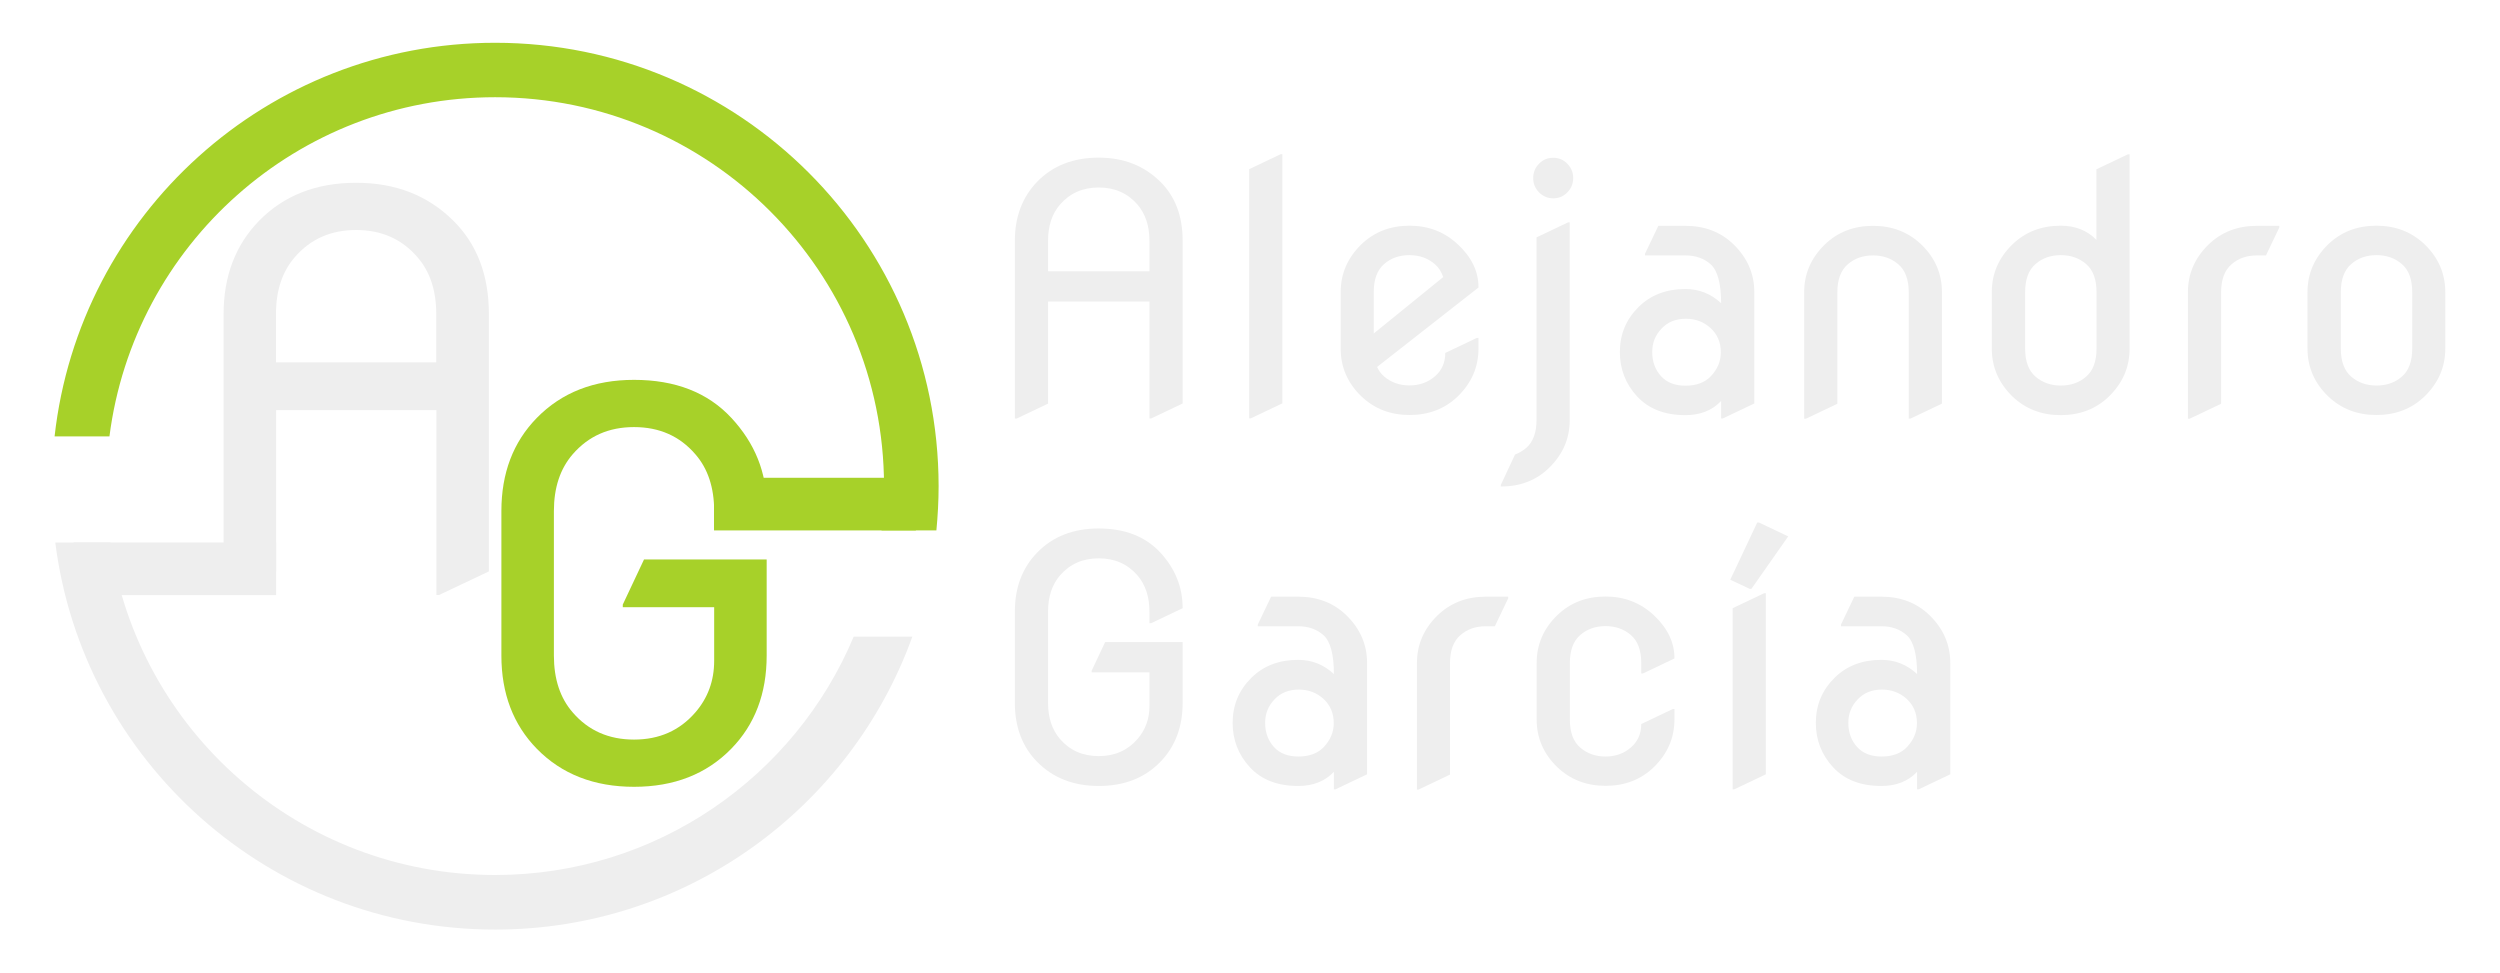
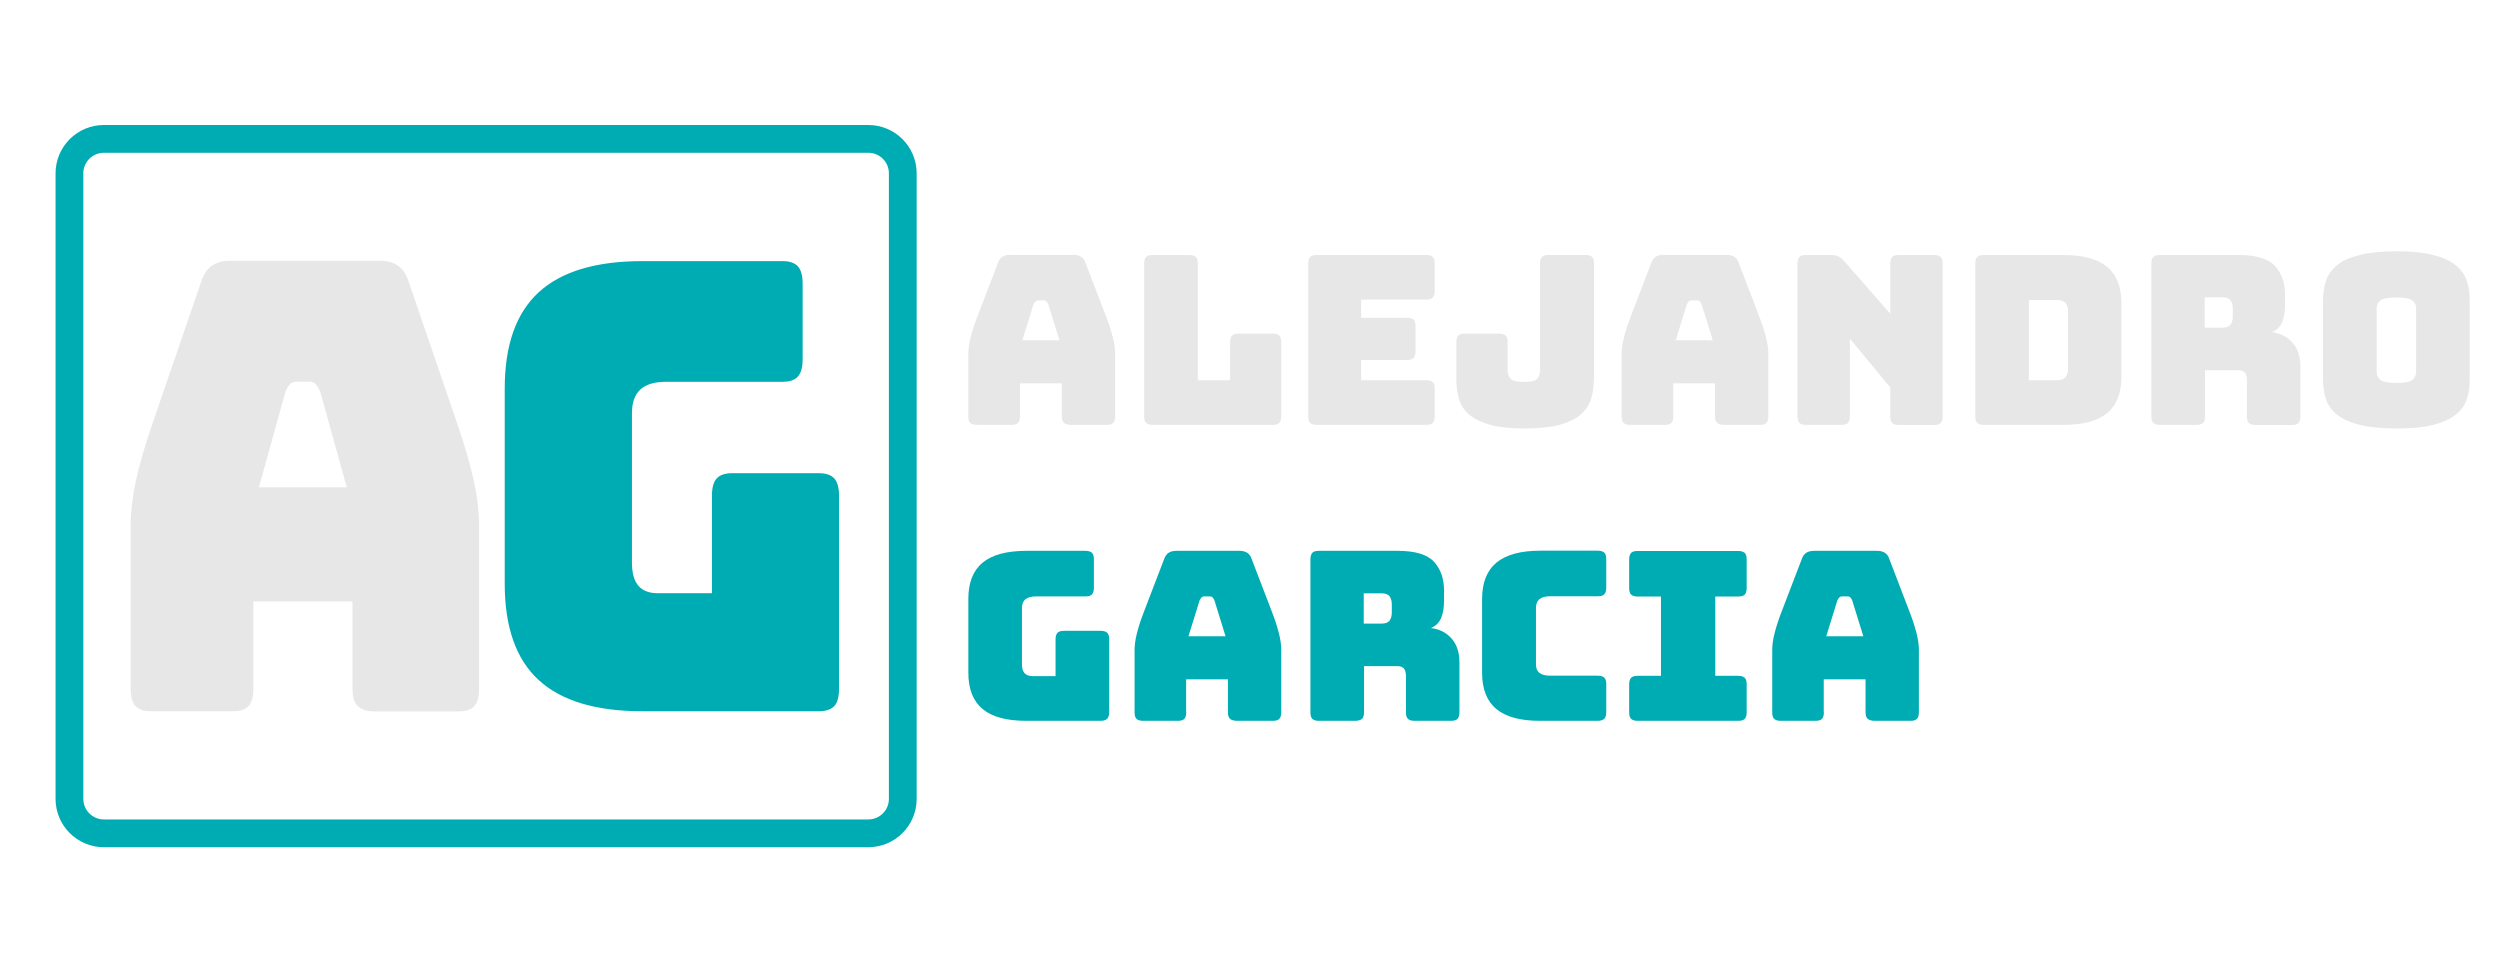
<svg xmlns="http://www.w3.org/2000/svg" version="1.1" id="Logo_One" x="0px" y="0px" viewBox="0 0 1800 700" style="enable-background:new 0 0 1800 700;" xml:space="preserve">
  <style type="text/css">
	.st0{display:none;}
	.st1{display:inline;}
	.st2{fill:none;stroke:#000000;stroke-miterlimit:10;}
	.st3{display:none;fill:#141414;}
	.st4{fill:#EAB815;}
	.st5{fill:#141414;}
- 	.st6{fill:#EEEEEE;}
- 	.st7{fill:#A7D129;}
- 	.st8{display:none;fill:none;stroke:#000000;stroke-width:38;stroke-miterlimit:10;}
+ 	.st6{display:inline;fill:#EEEEEE;}
+ 	.st7{display:inline;fill:#FFE600;}
+ 	.st8{display:none;fill:#0C0C0C;stroke:#000000;stroke-width:38;stroke-miterlimit:10;}
+ 	.st9{display:inline;fill:#00ACB4;}
+ 	.st10{display:none;fill:#EEEEEE;}
+ 	.st11{display:none;fill:#FFE600;}
+ 	.st12{fill:none;stroke:#00ACB4;stroke-width:20;stroke-miterlimit:10;}
+ 	.st13{fill:#E7E7E7;}
+ 	.st14{fill:#00ACB4;}
</style>
  <g id="Capa_1_2_" class="st0">
    <g id="Capa_1_1_" class="st1">
      <g>
        <circle class="st2" cx="1056.9" cy="209.4" r="150" />
        <circle class="st2" cx="1056.9" cy="209.4" r="110" />
      </g>
      <g>
        <circle class="st2" cx="1356.9" cy="209.4" r="150" />
        <circle class="st2" cx="1356.9" cy="209.4" r="110" />
      </g>
      <g>
        <circle class="st2" cx="1056.9" cy="509.4" r="150" />
        <circle class="st2" cx="1056.9" cy="509.4" r="110" />
      </g>
      <g>
        <circle class="st2" cx="1356.9" cy="509.4" r="150" />
        <circle class="st2" cx="1356.9" cy="509.4" r="110" />
      </g>
      <g>
        <circle class="st2" cx="1056.9" cy="359.4" r="150" />
        <circle class="st2" cx="1056.9" cy="359.4" r="110" />
      </g>
      <g>
        <circle class="st2" cx="1356.9" cy="359.4" r="150" />
        <circle class="st2" cx="1356.9" cy="359.4" r="110" />
      </g>
    </g>
    <g id="Capa_2_1_" class="st1">
      <path class="st3" d="M1233.6,100c-138.1,0-250,111.9-250,250s111.9,250,250,250s250-111.9,250-250S1371.7,100,1233.6,100z     M1233.6,525c-96.6,0-175-78.4-175-175s78.4-175,175-175c83.8,0,153.8,58.9,171,137.5h-171.5v75h171.5    C1387.4,466.1,1317.4,525,1233.6,525z" />
      <path class="st4" d="M1233.6-6.2c-138.1,0-250,111.9-250,250v450h75v-450c0-96.6,78.4-175,175-175s175,78.4,175,175v450h75v-450    C1483.6,105.7,1371.7-6.2,1233.6-6.2z" />
      <path class="st5" d="M1404.5,418.7C1404.6,418.7,1404.6,418.7,1404.5,418.7h-171.4v75h171.5c-17.2,78.6-87.2,137.5-171,137.5    c-96.6,0-175-78.4-175-175s78.4-175,175-175c37.8,0,72.8,12,101.4,32.4l53.6-53.6c-42.6-33.7-96.4-53.8-155-53.8    c-138.1,0-250,111.9-250,250s111.9,250,250,250s250-111.9,250-250c0-12.8-1-25.3-2.8-37.5H1404.5z" />
    </g>
  </g>
-   <g>
+   <g class="st0">
    <path class="st6" d="M161,428.4V226.1c0-27.2,8.5-49.6,25.5-67.1c17.9-18.3,41.2-27.4,70-27.4c28.2,0,51.6,9.1,70,27.4   c17,16.9,25.5,39.3,25.5,67.1v185.3l-35.9,17h-1.9V295.3H198.8v116.1l-35.9,17H161z M198.8,260.9h115.3v-34.8   c0-16.9-4.5-30.6-13.6-41c-11.2-13-25.9-19.5-44.1-19.5s-32.8,6.5-44.1,19.5c-9.1,10.5-13.6,24.1-13.6,41v34.8H198.8z" />
  </g>
-   <g>
+   <g class="st0">
    <path class="st7" d="M552,402.8V472c0,27.4-8.5,49.7-25.5,67.1c-17.9,18.3-41.2,27.4-70,27.4c-28.7,0-52.1-9.1-70-27.4   c-17-17.4-25.5-39.8-25.5-67.1V368c0-27.4,8.5-49.7,25.5-67.1c17.9-18.3,41.2-27.4,70-27.4c29.7,0,53.1,9.1,70.1,27.4   c17,18.3,25.4,39.4,25.4,63.3l-35.9,17h-1.9V368c0-16.9-4.5-30.6-13.6-41c-11.2-13-25.9-19.5-44.1-19.5s-32.8,6.5-44.1,19.5   c-9.1,10.5-13.6,24.1-13.6,41v104c0,16.9,4.5,30.6,13.6,41c11.2,13,25.9,19.5,44.1,19.5s32.8-6.5,44.1-19.5   c9.1-10.5,13.6-22.9,13.6-37.2v-38.6h-65.8v-1.9l15.3-32.5H552z" />
  </g>
-   <circle class="st8" cx="1233.6" cy="350" r="300" />
-   <rect x="53" y="390.6" class="st6" width="145.8" height="37.9" />
-   <path class="st6" d="M614.7,458.3C572.4,559.2,472.7,630,356.5,630C215.6,630,99.1,526,79.4,390.6H39.8  c19.9,157.2,154.1,278.7,316.7,278.7c138.3,0,256-87.9,300.4-210.9h-42.2V458.3z" />
-   <rect x="514.1" y="344" class="st7" width="145.3" height="37.9" />
-   <path class="st7" d="M356.5,30.8c-164.2,0-299.4,123.9-317.2,283.4h39.5C96.4,176.4,214,70,356.5,70c154.6,0,280,125.4,280,280  c0,10.8-0.6,21.4-1.8,31.9h39.5c1-10.5,1.6-21.1,1.6-31.9C675.7,173.7,532.8,30.8,356.5,30.8z" />
-   <g>
+   <circle class="st8" cx="361" cy="351" r="300" />
+   <g class="st0">
+     <path class="st6" d="M153,428.4V226.1c0-27.2,8.5-49.6,25.5-67.1c17.9-18.3,41.2-27.4,70-27.4c28.2,0,51.6,9.1,70,27.4   c17,16.9,25.5,39.3,25.5,67.1v185.3l-35.9,17h-1.9V295.3H190.8v116.1l-35.9,17H153z M190.8,260.9h115.3v-34.8   c0-16.9-4.5-30.6-13.6-41c-11.2-13-25.9-19.5-44.1-19.5s-32.8,6.5-44.1,19.5c-9.1,10.5-13.6,24.1-13.6,41v34.8H190.8z" />
+   </g>
+   <g class="st0">
+     <path class="st9" d="M560,402.8V472c0,27.4-8.5,49.7-25.5,67.1c-17.9,18.3-41.2,27.4-70,27.4c-28.7,0-52.1-9.1-70-27.4   c-17-17.4-25.5-39.8-25.5-67.1V368c0-27.4,8.5-49.7,25.5-67.1c17.9-18.3,41.2-27.4,70-27.4c29.7,0,53.1,9.1,70.1,27.4   s25.4,39.4,25.4,63.3l-35.9,17h-1.9V368c0-16.9-4.5-30.6-13.6-41c-11.2-13-25.9-19.5-44.1-19.5s-32.8,6.5-44.1,19.5   c-9.1,10.5-13.6,24.1-13.6,41v104c0,16.9,4.5,30.6,13.6,41c11.2,13,25.9,19.5,44.1,19.5s32.8-6.5,44.1-19.5   c9.1-10.5,13.6-22.9,13.6-37.2v-38.6h-65.8v-1.9l15.3-32.5H560z" />
+   </g>
+   <rect x="53" y="390.6" class="st10" width="145.8" height="37.9" />
+   <path class="st10" d="M614.7,458.3C572.4,559.2,472.7,630,356.5,630C215.6,630,99.1,526,79.4,390.6H39.8  c19.9,157.2,154.1,278.7,316.7,278.7c138.3,0,256-87.9,300.4-210.9h-42.2V458.3z" />
+   <rect x="514.1" y="344" class="st11" width="145.3" height="37.9" />
+   <path class="st11" d="M356.5,30.8c-164.2,0-299.4,123.9-317.2,283.4h39.5C96.4,176.4,214,70,356.5,70c154.6,0,280,125.4,280,280  c0,10.8-0.6,21.4-1.8,31.9h39.5c1-10.5,1.6-21.1,1.6-31.9C675.7,173.7,532.8,30.8,356.5,30.8z" />
+   <g class="st0">
    <path class="st6" d="M730.7,301.3v-128c0-17.2,5.4-31.4,16.1-42.5c11.3-11.6,26.1-17.3,44.3-17.3c17.9,0,32.6,5.8,44.3,17.3   c10.8,10.7,16.1,24.8,16.1,42.5v117.2l-22.7,10.8h-1.2v-84.2h-73v73.5l-22.7,10.8L730.7,301.3L730.7,301.3z M754.6,195.3h73v-22   c0-10.7-2.9-19.3-8.6-26c-7.1-8.2-16.4-12.3-27.9-12.3s-20.8,4.1-27.9,12.3c-5.7,6.6-8.6,15.3-8.6,26V195.3z" />
    <path class="st6" d="M899.4,301.3V121.8l22.7-10.8h1.2v179.4l-22.7,10.8h-1.2V301.3z" />
-     <path class="st6" d="M1064.5,243.5v7.5c0,13.2-4.9,24.6-14.8,34.3c-9.3,9-20.9,13.5-34.8,13.5c-13.8,0-25.4-4.5-34.8-13.5   c-9.9-9.6-14.8-21-14.8-34.3v-40.7c0-13.2,4.9-24.6,14.8-34.3c9.3-9,20.9-13.5,34.8-13.5c13.6,0,25.2,4.5,34.8,13.5   c9.9,9.2,14.8,19.5,14.8,30.8v0.2l-73,57.2c1.2,2.7,2.9,5,5,6.8c5,4.3,11.1,6.5,18.3,6.5s13.3-2.2,18.3-6.5s7.5-9.9,7.5-16.9   l22.7-10.8h1.2V243.5z M989.1,240.1l50-40.6c-1.3-3.9-3.3-7-6-9.3c-5-4.3-11.1-6.5-18.3-6.5s-13.3,2.1-18.2,6.4   c-5,4.3-7.5,11-7.5,20.2V240.1z" />
+     <path class="st6" d="M1064.5,243.5v7.5c0,13.2-4.9,24.6-14.8,34.3c-9.3,9-20.9,13.5-34.8,13.5c-13.8,0-25.4-4.5-34.8-13.5   c-9.9-9.6-14.8-21-14.8-34.3v-40.7c0-13.2,4.9-24.6,14.8-34.3c9.3-9,20.9-13.5,34.8-13.5c13.6,0,25.2,4.5,34.8,13.5   c9.9,9.2,14.8,19.5,14.8,30.8v0.2l-73,57.2c1.2,2.7,2.9,5,5,6.8c5,4.3,11.1,6.5,18.3,6.5s13.3-2.2,18.3-6.5s7.5-9.9,7.5-16.9   l22.7-10.8h1.2L1064.5,243.5L1064.5,243.5z M989.1,240.1l50-40.6c-1.3-3.9-3.3-7-6-9.3c-5-4.3-11.1-6.5-18.3-6.5   s-13.3,2.1-18.2,6.4c-5,4.3-7.5,11-7.5,20.2V240.1z" />
    <path class="st6" d="M1080.6,350.3v-1.2l10.2-21.8c3-1.2,5.7-2.8,8.1-4.8c4.9-4.3,7.4-11,7.4-20.1V170.9l22.7-10.8h1.2v142.4   c0,13.2-4.9,24.6-14.8,34.3C1106.2,345.8,1094.6,350.3,1080.6,350.3z M1108.1,138.5c-2.8-2.9-4.2-6.3-4.2-10.3s1.4-7.5,4.2-10.3   c2.8-2.9,6.2-4.3,10.2-4.3s7.4,1.4,10.2,4.3c2.8,2.9,4.2,6.3,4.2,10.3s-1.4,7.5-4.2,10.3c-2.8,2.9-6.2,4.3-10.2,4.3   C1114.3,142.8,1110.9,141.3,1108.1,138.5z" />
    <path class="st6" d="M1263.1,290.5l-22.7,10.8h-1.2v-12.6c-6.4,6.8-15,10.2-25.7,10.2c-14.9,0-26.5-4.5-34.8-13.5   s-12.4-19.7-12.4-31.9c0-12.8,4.5-23.6,13.5-32.5c8.7-8.6,19.9-12.9,33.7-12.9c9.8,0,18.4,3.4,25.7,10.2c0-14.1-2.5-23.4-7.4-27.9   c-4.8-4.3-10.9-6.5-18.3-6.5h-29.1v-1.2l9.6-20.1h19.5c14,0,25.6,4.5,34.8,13.5c9.9,9.7,14.8,21.1,14.8,34.3V290.5z M1189.6,253.4   c0,7.1,2.2,13,6.5,17.6c4.1,4.5,10,6.7,17.5,6.7c7.8,0,13.9-2.3,18.2-6.8c4.8-5.1,7.2-10.8,7.2-17.2c0-7.2-2.5-13-7.4-17.5   s-10.9-6.7-17.8-6.7c-7.3,0-13.1,2.4-17.5,7.1C1191.8,241.3,1189.6,246.9,1189.6,253.4z" />
-     <path class="st6" d="M1299,301.3v-90.9c0-13.2,4.9-24.6,14.8-34.3c9.3-9,20.9-13.5,34.8-13.5c13.8,0,25.4,4.5,34.8,13.5   c9.9,9.6,14.8,21,14.8,34.3v80.2l-22.7,10.8h-1.2v-90.9c0-9.2-2.5-15.9-7.5-20.2s-11.1-6.4-18.2-6.4s-13.3,2.1-18.2,6.4   c-5,4.3-7.5,11-7.5,20.2v80.2l-22.7,10.8h-1.2V301.3z" />
+     <path class="st6" d="M1299,301.3v-90.9c0-13.2,4.9-24.6,14.8-34.3c9.3-9,20.9-13.5,34.8-13.5c13.8,0,25.4,4.5,34.8,13.5   c9.9,9.6,14.8,21,14.8,34.3v80.2l-22.7,10.8h-1.2v-90.9c0-9.2-2.5-15.9-7.5-20.2s-11.1-6.4-18.2-6.4s-13.3,2.1-18.2,6.4   c-5,4.3-7.5,11-7.5,20.2v80.2l-22.7,10.8h-1.2L1299,301.3L1299,301.3z" />
    <path class="st6" d="M1434.1,251v-40.7c0-13.2,4.9-24.6,14.8-34.3c9.3-9,20.9-13.5,34.8-13.5c10.5,0,19.1,3.4,25.7,10.2v-50.8   l22.7-10.8h1.2v140c0,13.2-4.9,24.6-14.8,34.3c-9.3,9-20.9,13.5-34.8,13.5c-13.8,0-25.4-4.5-34.8-13.5   C1439.1,275.8,1434.1,264.3,1434.1,251z M1458.1,251c0,9.2,2.5,15.9,7.5,20.2c5,4.3,11.1,6.4,18.2,6.4s13.3-2.1,18.2-6.4   c5-4.3,7.5-11,7.5-20.2v-40.7c0-9.2-2.5-15.9-7.5-20.2s-11.1-6.4-18.2-6.4s-13.3,2.1-18.2,6.4c-5,4.3-7.5,11-7.5,20.2V251z" />
-     <path class="st6" d="M1575.3,301.3v-90.9c0-13.2,4.9-24.6,14.8-34.3c9.3-9,20.9-13.5,34.8-13.5h16.2v1.2l-9.6,20.1h-6.6   c-7.2,0-13.3,2.1-18.2,6.4c-5,4.3-7.5,11-7.5,20.2v80.2l-22.7,10.8h-1.2V301.3z" />
+     <path class="st6" d="M1575.3,301.3v-90.9c0-13.2,4.9-24.6,14.8-34.3c9.3-9,20.9-13.5,34.8-13.5h16.2v1.2l-9.6,20.1h-6.6   c-7.2,0-13.3,2.1-18.2,6.4c-5,4.3-7.5,11-7.5,20.2v80.2l-22.7,10.8h-1.2L1575.3,301.3L1575.3,301.3z" />
    <path class="st6" d="M1661.4,251v-40.7c0-13.2,4.9-24.6,14.8-34.3c9.3-9,20.9-13.5,34.8-13.5c13.8,0,25.4,4.5,34.8,13.5   c9.9,9.6,14.8,21,14.8,34.3V251c0,13.2-4.9,24.6-14.8,34.3c-9.3,9-20.9,13.5-34.8,13.5c-13.8,0-25.4-4.5-34.8-13.5   C1666.4,275.8,1661.4,264.3,1661.4,251z M1685.4,251c0,9.2,2.5,15.9,7.5,20.2c5,4.3,11.1,6.4,18.2,6.4s13.3-2.1,18.2-6.4   c5-4.3,7.5-11,7.5-20.2v-40.7c0-9.2-2.5-15.9-7.5-20.2s-11.1-6.4-18.2-6.4s-13.3,2.1-18.2,6.4c-5,4.3-7.5,11-7.5,20.2V251z" />
  </g>
-   <g>
+   <g class="st0">
    <path class="st6" d="M851.5,462.3v43.8c0,17.3-5.4,31.5-16.1,42.5c-11.3,11.6-26.1,17.3-44.3,17.3s-32.9-5.8-44.3-17.3   c-10.8-11-16.1-25.2-16.1-42.5v-65.8c0-17.3,5.4-31.5,16.1-42.5c11.3-11.6,26.1-17.3,44.3-17.3c18.8,0,33.6,5.8,44.3,17.3   c10.7,11.6,16.1,24.9,16.1,40.1l-22.7,10.8h-1.2v-8.4c0-10.7-2.9-19.3-8.6-26c-7.1-8.2-16.4-12.3-27.9-12.3s-20.8,4.1-27.9,12.3   c-5.7,6.6-8.6,15.3-8.6,26v65.8c0,10.7,2.9,19.3,8.6,26c7.1,8.2,16.4,12.3,27.9,12.3s20.8-4.1,27.9-12.3c5.7-6.6,8.6-14.5,8.6-23.6   v-24.4H786v-1.2l9.7-20.6L851.5,462.3L851.5,462.3z" />
    <path class="st6" d="M984.3,557.5l-22.7,10.8h-1.2v-12.6c-6.4,6.8-15,10.2-25.7,10.2c-14.9,0-26.5-4.5-34.8-13.5   s-12.4-19.7-12.4-31.9c0-12.8,4.5-23.6,13.5-32.5c8.7-8.6,19.9-12.9,33.7-12.9c9.8,0,18.4,3.4,25.7,10.2c0-14.1-2.5-23.4-7.4-27.9   c-4.8-4.3-10.9-6.5-18.3-6.5h-29.1v-1.2l9.6-20.1h19.5c14,0,25.6,4.5,34.8,13.5c9.9,9.7,14.8,21.1,14.8,34.3L984.3,557.5   L984.3,557.5z M910.9,520.4c0,7.1,2.2,13,6.5,17.6c4.1,4.5,10,6.7,17.5,6.7c7.8,0,13.9-2.3,18.2-6.8c4.8-5.1,7.2-10.8,7.2-17.2   c0-7.2-2.5-13-7.4-17.5s-10.9-6.7-17.8-6.7c-7.3,0-13.1,2.4-17.5,7.1C913.1,508.3,910.9,513.9,910.9,520.4z" />
-     <path class="st6" d="M1020.2,568.3v-90.9c0-13.2,4.9-24.6,14.8-34.3c9.3-9,20.9-13.5,34.8-13.5h16.1v1.2l-9.6,20.1h-6.6   c-7.2,0-13.3,2.1-18.2,6.4c-5,4.3-7.5,11-7.5,20.2v80.2l-22.7,10.8h-1.1V568.3z" />
+     <path class="st6" d="M1020.2,568.3v-90.9c0-13.2,4.9-24.6,14.8-34.3c9.3-9,20.9-13.5,34.8-13.5h16.1v1.2l-9.6,20.1h-6.6   c-7.2,0-13.3,2.1-18.2,6.4c-5,4.3-7.5,11-7.5,20.2v80.2l-22.7,10.8h-1.1L1020.2,568.3L1020.2,568.3z" />
    <path class="st6" d="M1205.6,510.5v7.5c0,13.2-4.9,24.6-14.8,34.3c-9.3,9-20.9,13.5-34.8,13.5c-13.8,0-25.4-4.5-34.8-13.5   c-9.9-9.6-14.8-21-14.8-34.3v-40.7c0-13.2,4.9-24.7,14.8-34.3c9.3-9,20.9-13.5,34.8-13.5c13.6,0,25.2,4.5,34.8,13.5   c9.9,9.3,14.8,19.6,14.8,30.9v0.2l-22.7,10.8h-1.2v-7.5c0-9.2-2.5-15.9-7.5-20.2c-5-4.3-11.1-6.4-18.2-6.4s-13.3,2.1-18.2,6.4   c-5,4.3-7.5,11-7.5,20.2v40.7c0,9.2,2.5,15.9,7.5,20.2s11.1,6.4,18.2,6.4s13.3-2.2,18.2-6.5c5-4.3,7.5-9.9,7.5-16.9l22.7-10.8   H1205.6z" />
    <path class="st6" d="M1265.2,376.2h1.2l21.1,10L1261,424h-1.2l-14-6.6L1265.2,376.2z M1247.5,568.3V437.9l22.7-10.8h1.2v130.4   l-22.7,10.8H1247.5z" />
    <path class="st6" d="M1404.2,557.5l-22.7,10.8h-1.2v-12.6c-6.4,6.8-15,10.2-25.7,10.2c-14.9,0-26.5-4.5-34.8-13.5   s-12.4-19.7-12.4-31.9c0-12.8,4.5-23.6,13.5-32.5c8.7-8.6,19.9-12.9,33.7-12.9c9.8,0,18.4,3.4,25.7,10.2c0-14.1-2.5-23.4-7.4-27.9   c-4.8-4.3-10.9-6.5-18.3-6.5h-29.1v-1.2l9.6-20.1h19.5c14,0,25.6,4.5,34.8,13.5c9.9,9.7,14.8,21.1,14.8,34.3V557.5z M1330.8,520.4   c0,7.1,2.2,13,6.5,17.6c4.1,4.5,10,6.7,17.5,6.7c7.8,0,13.9-2.3,18.2-6.8c4.8-5.1,7.2-10.8,7.2-17.2c0-7.2-2.5-13-7.4-17.5   s-10.9-6.7-17.8-6.7c-7.3,0-13.1,2.4-17.5,7.1C1333,508.3,1330.8,513.9,1330.8,520.4z" />
  </g>
+   <path class="st12" d="M625.2,600H74.8C61.1,600,50,588.9,50,575.2V124.8c0-13.7,11.1-24.8,24.8-24.8h550.4  c13.7,0,24.8,11.1,24.8,24.8v450.4C650,588.9,638.9,600,625.2,600z" />
+   <g>
+     <path class="st13" d="M182.4,495.9c0,5.7-1.1,9.8-3.4,12.4c-2.3,2.6-6,3.8-11.1,3.8h-59.3c-5.1,0-8.8-1.3-11.1-3.8   c-2.3-2.5-3.4-6.7-3.4-12.4V377c0-9,1.3-19.4,3.8-31.1c2.6-11.7,6.5-25.4,11.9-41l35.1-102.2c1.6-5.1,4.1-8.8,7.5-11.3   c3.4-2.4,7.7-3.6,13.1-3.6h108.5c5.1,0,9.3,1.2,12.7,3.6c3.4,2.4,5.8,6.2,7.5,11.3L329.2,305c5.4,15.6,9.3,29.3,11.9,41   c2.6,11.7,3.8,22.1,3.8,31.1v118.9c0,5.7-1.1,9.8-3.4,12.4c-2.3,2.6-6,3.8-11.1,3.8h-60.9c-5.4,0-9.3-1.3-11.9-3.8   c-2.6-2.5-3.8-6.7-3.8-12.4v-63h-71.4V495.9z M205.4,282.5l-19,68.4h63.3l-19-68.4c-1.1-2.7-2.2-4.6-3.4-5.9   c-1.2-1.2-2.6-1.8-4.2-1.8H213c-1.6,0-3,0.6-4.2,1.8C207.6,277.8,206.4,279.8,205.4,282.5z" />
+   </g>
+   <g>
+     <path class="st14" d="M589.6,512.1h-127c-33.6,0-58.5-7.5-74.8-22.5c-16.3-15-24.4-38.1-24.4-69.3V279.8c0-31.2,8.1-54.3,24.4-69.3   c16.3-15,41.2-22.5,74.8-22.5h100.8c5.1,0,8.8,1.3,11.1,3.8c2.3,2.6,3.4,6.7,3.4,12.4v54.5c0,5.7-1.1,9.8-3.4,12.4   c-2.3,2.6-6,3.8-11.1,3.8h-83.9c-8.3,0-14.5,1.9-18.5,5.6c-4,3.8-6,9.4-6,16.9v107.6c0,7.5,1.5,13.1,4.6,16.7   c3.1,3.6,7.7,5.4,13.9,5.4h39.1v-70.2c0-5.7,1.1-9.8,3.4-12.4c2.3-2.5,6-3.8,11.1-3.8h62.5c5.1,0,8.8,1.3,11.1,3.8   c2.3,2.6,3.4,6.7,3.4,12.4v139.1c0,5.7-1.1,9.8-3.4,12.4C598.4,510.8,594.7,512.1,589.6,512.1z" />
+   </g>
+   <g>
+     <path class="st13" d="M734.4,299.8c0,2.2-0.5,3.7-1.4,4.7c-1,1-2.5,1.4-4.7,1.4h-25c-2.2,0-3.7-0.5-4.7-1.4c-1-1-1.4-2.5-1.4-4.7   v-44.9c0-3.4,0.5-7.3,1.6-11.7c1.1-4.4,2.7-9.6,5-15.5l14.8-38.6c0.7-1.9,1.7-3.3,3.1-4.2c1.4-0.9,3.3-1.4,5.5-1.4H773   c2.2,0,3.9,0.5,5.4,1.4c1.4,0.9,2.5,2.3,3.1,4.2l14.8,38.6c2.3,5.9,3.9,11.1,5,15.5c1.1,4.4,1.6,8.3,1.6,11.7v44.9   c0,2.2-0.5,3.7-1.4,4.7c-1,1-2.5,1.4-4.7,1.4h-25.7c-2.3,0-3.9-0.5-5-1.4c-1.1-1-1.6-2.5-1.6-4.7V276h-30.1V299.8z M744.1,219.2   l-8,25.8h26.7l-8-25.8c-0.5-1-0.9-1.8-1.4-2.2c-0.5-0.5-1.1-0.7-1.8-0.7h-4.2c-0.7,0-1.3,0.2-1.8,0.7   C745,217.5,744.5,218.2,744.1,219.2z" />
+     <path class="st13" d="M916.4,305.9h-86.5c-2.2,0-3.7-0.5-4.7-1.4c-1-1-1.4-2.5-1.4-4.7V189.7c0-2.2,0.5-3.7,1.4-4.7   c1-1,2.5-1.4,4.7-1.4h26.4c2.2,0,3.7,0.5,4.7,1.4c1,1,1.4,2.5,1.4,4.7v84.1h23.3v-27.5c0-2.2,0.5-3.7,1.4-4.7c1-1,2.5-1.4,4.7-1.4   h24.6c2.2,0,3.7,0.5,4.7,1.4c1,1,1.4,2.5,1.4,4.7v53.5c0,2.2-0.5,3.7-1.4,4.7C920.2,305.5,918.6,305.9,916.4,305.9z" />
+     <path class="st13" d="M1026.9,305.9h-78.9c-2.2,0-3.7-0.5-4.7-1.4c-1-1-1.4-2.5-1.4-4.7V189.7c0-2.2,0.5-3.7,1.4-4.7   c1-1,2.5-1.4,4.7-1.4h78.9c2.2,0,3.7,0.5,4.7,1.4c1,1,1.4,2.5,1.4,4.7v19.9c0,2.2-0.5,3.7-1.4,4.7c-1,1-2.5,1.4-4.7,1.4H980v13.1   h33.1c2.2,0,3.7,0.5,4.7,1.4c1,1,1.4,2.5,1.4,4.7v18.2c0,2.2-0.5,3.7-1.4,4.7c-1,1-2.5,1.4-4.7,1.4H980v14.6h46.9   c2.2,0,3.7,0.5,4.7,1.4c1,1,1.4,2.5,1.4,4.7v19.9c0,2.2-0.5,3.7-1.4,4.7C1030.7,305.5,1029.1,305.9,1026.9,305.9z" />
+     <path class="st13" d="M1147.5,273.8c0,5.2-0.7,9.9-2.2,14.2c-1.5,4.2-4.1,7.9-7.7,10.9c-3.7,3-8.8,5.4-15.2,7.1s-14.7,2.5-24.6,2.5   c-9.9,0-18-0.8-24.4-2.5c-6.4-1.7-11.4-4.1-15.1-7.1c-3.7-3-6.2-6.6-7.6-10.9c-1.4-4.2-2.1-9-2.1-14.2v-27.5c0-2.2,0.5-3.7,1.4-4.7   c1-1,2.5-1.4,4.7-1.4h24.7c2.2,0,3.7,0.5,4.7,1.4c1,1,1.4,2.5,1.4,4.7V267c0,2.3,0.7,4.2,2.1,5.7c1.4,1.5,4.7,2.3,9.9,2.3   c4.9,0,8-0.8,9.3-2.3c1.3-1.5,2-3.4,2-5.7v-77.3c0-2.2,0.5-3.7,1.4-4.7c1-1,2.5-1.4,4.7-1.4h26.7c2.2,0,3.7,0.5,4.7,1.4   c1,1,1.4,2.5,1.4,4.7V273.8z" />
+     <path class="st13" d="M1204.8,299.8c0,2.2-0.5,3.7-1.4,4.7c-1,1-2.5,1.4-4.7,1.4h-25c-2.2,0-3.7-0.5-4.7-1.4c-1-1-1.4-2.5-1.4-4.7   v-44.9c0-3.4,0.5-7.3,1.6-11.7c1.1-4.4,2.7-9.6,5-15.5l14.8-38.6c0.7-1.9,1.7-3.3,3.1-4.2c1.4-0.9,3.3-1.4,5.5-1.4h45.7   c2.2,0,3.9,0.5,5.4,1.4c1.4,0.9,2.5,2.3,3.1,4.2l14.8,38.6c2.3,5.9,3.9,11.1,5,15.5c1.1,4.4,1.6,8.3,1.6,11.7v44.9   c0,2.2-0.5,3.7-1.4,4.7c-1,1-2.5,1.4-4.7,1.4h-25.7c-2.3,0-3.9-0.5-5-1.4c-1.1-1-1.6-2.5-1.6-4.7V276h-30.1V299.8z M1214.5,219.2   l-8,25.8h26.7l-8-25.8c-0.5-1-0.9-1.8-1.4-2.2c-0.5-0.5-1.1-0.7-1.8-0.7h-4.2c-0.7,0-1.3,0.2-1.8,0.7   C1215.4,217.5,1214.9,218.2,1214.5,219.2z" />
+     <path class="st13" d="M1325.8,305.9h-25.5c-2.2,0-3.7-0.5-4.7-1.4c-1-1-1.4-2.5-1.4-4.7V189.7c0-2.2,0.5-3.7,1.4-4.7   c1-1,2.5-1.4,4.7-1.4h17.7c2.2,0,4,0.3,5.5,1c1.5,0.7,3,1.9,4.5,3.6l33,37.7v-36.2c0-2.2,0.5-3.7,1.4-4.7c1-1,2.5-1.4,4.7-1.4h25.5   c2.2,0,3.7,0.5,4.7,1.4c1,1,1.4,2.5,1.4,4.7v110.2c0,2.2-0.5,3.7-1.4,4.7c-1,1-2.5,1.4-4.7,1.4h-25.5c-2.2,0-3.7-0.5-4.7-1.4   c-1-1-1.4-2.5-1.4-4.7v-20.9l-29.1-35.2v56.1c0,2.2-0.5,3.7-1.4,4.7C1329.5,305.5,1328,305.9,1325.8,305.9z" />
+     <path class="st13" d="M1485.6,305.9h-57.3c-2.2,0-3.7-0.5-4.7-1.4c-1-1-1.4-2.5-1.4-4.7V189.7c0-2.2,0.5-3.7,1.4-4.7   c1-1,2.5-1.4,4.7-1.4h57.3c14.2,0,24.7,2.8,31.5,8.5c6.9,5.7,10.3,14.4,10.3,26.2v53c0,11.8-3.4,20.5-10.3,26.2   C1510.3,303.1,1499.8,305.9,1485.6,305.9z M1460.8,216v57.8h20.2c2.7,0,4.7-0.7,6-2c1.3-1.4,2-3.5,2-6.3v-41.3c0-2.8-0.7-4.9-2-6.2   c-1.3-1.3-3.3-2-6-2H1460.8z" />
+     <path class="st13" d="M1581.3,305.9h-26.2c-2.2,0-3.7-0.5-4.7-1.4c-1-1-1.4-2.5-1.4-4.7V189.7c0-2.2,0.5-3.7,1.4-4.7   c1-1,2.5-1.4,4.7-1.4h56.6c12.7,0,21.4,2.6,26.3,7.9c4.8,5.3,7.2,12.1,7.2,20.5v7.8c0,4.8-0.7,8.8-2.1,12.2   c-1.4,3.3-3.9,5.8-7.4,7.2c6.1,0.7,11.1,3.2,14.9,7.5c3.8,4.3,5.7,10,5.7,17.2v36c0,2.2-0.5,3.7-1.4,4.7c-1,1-2.5,1.4-4.7,1.4   h-26.3c-2.2,0-3.7-0.5-4.7-1.4c-1-1-1.4-2.5-1.4-4.7v-26c0-2.5-0.5-4.3-1.4-5.5c-1-1.2-2.6-1.8-5-1.8h-23.8v33.3   c0,2.2-0.5,3.7-1.4,4.7C1585,305.5,1583.5,305.9,1581.3,305.9z M1587.4,214.1v21.8h12.8c2.9,0,4.9-0.8,5.9-2.3   c1-1.5,1.5-3.4,1.5-5.7v-5.8c0-2.3-0.5-4.2-1.5-5.7c-1-1.5-3-2.3-5.9-2.3H1587.4z" />
+     <path class="st13" d="M1778.2,273.8c0,5.2-0.8,9.9-2.3,14.2c-1.5,4.2-4.2,7.9-8.2,10.9c-3.9,3-9.3,5.4-16.1,7.1   c-6.9,1.7-15.6,2.5-26.1,2.5c-10.5,0-19.3-0.8-26.2-2.5c-6.9-1.7-12.3-4.1-16.2-7.1c-3.9-3-6.6-6.6-8.2-10.9   c-1.5-4.2-2.3-9-2.3-14.2v-58c0-5.2,0.8-9.9,2.3-14.2c1.5-4.2,4.2-7.9,8.2-11c3.9-3.1,9.3-5.4,16.2-7.1c6.9-1.7,15.6-2.6,26.2-2.6   c10.5,0,19.2,0.9,26.1,2.6c6.9,1.7,12.2,4.1,16.1,7.1c3.9,3.1,6.6,6.7,8.2,11c1.5,4.2,2.3,9,2.3,14.2V273.8z M1711.2,267.7   c0,2.3,0.8,4.2,2.5,5.7c1.7,1.5,5.6,2.3,11.7,2.3c6.1,0,10-0.8,11.7-2.3c1.7-1.5,2.5-3.4,2.5-5.7V222c0-2.2-0.8-4-2.5-5.5   c-1.7-1.5-5.6-2.3-11.7-2.3c-6.1,0-10,0.8-11.7,2.3c-1.7,1.5-2.5,3.4-2.5,5.5V267.7z" />
+   </g>
+   <g>
+     <path class="st14" d="M792.5,519H739c-14.2,0-24.7-2.8-31.5-8.5c-6.9-5.7-10.3-14.4-10.3-26.2v-53c0-11.8,3.4-20.5,10.3-26.2   c6.9-5.7,17.4-8.5,31.5-8.5h42.5c2.2,0,3.7,0.5,4.7,1.4c1,1,1.4,2.5,1.4,4.7v20.6c0,2.2-0.5,3.7-1.4,4.7c-1,1-2.5,1.4-4.7,1.4   h-35.4c-3.5,0-6.1,0.7-7.8,2.1c-1.7,1.4-2.5,3.5-2.5,6.4v40.6c0,2.8,0.7,4.9,2,6.3c1.3,1.4,3.3,2,5.9,2H760v-26.5   c0-2.2,0.5-3.7,1.4-4.7c1-1,2.5-1.4,4.7-1.4h26.4c2.2,0,3.7,0.5,4.7,1.4c1,1,1.4,2.5,1.4,4.7v52.5c0,2.2-0.5,3.7-1.4,4.7   C796.2,518.5,794.7,519,792.5,519z" />
+     <path class="st14" d="M854.1,512.9c0,2.2-0.5,3.7-1.4,4.7c-1,1-2.5,1.4-4.7,1.4h-25c-2.2,0-3.7-0.5-4.7-1.4c-1-1-1.4-2.5-1.4-4.7   V468c0-3.4,0.5-7.3,1.6-11.7c1.1-4.4,2.7-9.6,5-15.5l14.8-38.6c0.7-1.9,1.7-3.3,3.1-4.2c1.4-0.9,3.3-1.4,5.5-1.4h45.7   c2.2,0,3.9,0.5,5.4,1.4c1.4,0.9,2.5,2.3,3.1,4.2l14.8,38.6c2.3,5.9,3.9,11.1,5,15.5c1.1,4.4,1.6,8.3,1.6,11.7v44.9   c0,2.2-0.5,3.7-1.4,4.7c-1,1-2.5,1.4-4.7,1.4h-25.7c-2.3,0-3.9-0.5-5-1.4c-1.1-1-1.6-2.5-1.6-4.7v-23.8h-30.1V512.9z M863.7,432.3   l-8,25.8h26.7l-8-25.8c-0.5-1-0.9-1.8-1.4-2.2c-0.5-0.5-1.1-0.7-1.8-0.7H867c-0.7,0-1.3,0.2-1.8,0.7   C864.7,430.5,864.2,431.3,863.7,432.3z" />
+     <path class="st14" d="M975.8,519h-26.2c-2.2,0-3.7-0.5-4.7-1.4c-1-1-1.4-2.5-1.4-4.7V402.7c0-2.2,0.5-3.7,1.4-4.7   c1-1,2.5-1.4,4.7-1.4h56.6c12.7,0,21.4,2.6,26.3,7.9c4.8,5.3,7.2,12.1,7.2,20.5v7.8c0,4.8-0.7,8.8-2.1,12.2   c-1.4,3.3-3.9,5.8-7.4,7.2c6.1,0.7,11.1,3.2,14.9,7.5c3.8,4.3,5.7,10,5.7,17.2v36c0,2.2-0.5,3.7-1.4,4.7c-1,1-2.5,1.4-4.7,1.4   h-26.3c-2.2,0-3.7-0.5-4.7-1.4c-1-1-1.4-2.5-1.4-4.7v-26c0-2.5-0.5-4.3-1.4-5.5c-1-1.2-2.6-1.8-5-1.8h-23.8v33.3   c0,2.2-0.5,3.7-1.4,4.7C979.5,518.5,977.9,519,975.8,519z M981.9,427.2V449h12.8c2.9,0,4.9-0.8,5.9-2.3c1-1.5,1.5-3.4,1.5-5.7v-5.8   c0-2.3-0.5-4.2-1.5-5.7c-1-1.5-3-2.3-5.9-2.3H981.9z" />
+     <path class="st14" d="M1150.4,519h-41.5c-14.2,0-24.7-2.8-31.5-8.5c-6.9-5.7-10.3-14.4-10.3-26.2v-52.9c0-11.8,3.4-20.5,10.3-26.3   c6.9-5.7,17.4-8.6,31.5-8.6h41.5c2.2,0,3.7,0.5,4.7,1.4c1,1,1.4,2.5,1.4,4.7v20.6c0,2.2-0.5,3.7-1.4,4.7c-1,1-2.5,1.4-4.7,1.4   h-34.2c-3.5,0-6.1,0.7-7.8,2.1c-1.7,1.4-2.5,3.5-2.5,6.4v40.5c0,2.8,0.8,4.9,2.5,6.2c1.7,1.3,4.3,2,7.8,2h34.2   c2.2,0,3.7,0.5,4.7,1.4c1,1,1.4,2.5,1.4,4.7v20.2c0,2.2-0.5,3.7-1.4,4.7C1154.1,518.5,1152.5,519,1150.4,519z" />
+     <path class="st14" d="M1179.1,519c-2.2,0-3.7-0.5-4.7-1.4c-1-1-1.4-2.5-1.4-4.7v-20.2c0-2.2,0.5-3.7,1.4-4.7c1-1,2.5-1.4,4.7-1.4   h16.8v-57.1h-16.8c-2.2,0-3.7-0.5-4.7-1.4c-1-1-1.4-2.5-1.4-4.7v-20.6c0-2.2,0.5-3.7,1.4-4.7c1-1,2.5-1.4,4.7-1.4h72.4   c2.2,0,3.7,0.5,4.7,1.4c1,1,1.4,2.5,1.4,4.7v20.6c0,2.2-0.5,3.7-1.4,4.7c-1,1-2.5,1.4-4.7,1.4H1235v57.1h16.5   c2.2,0,3.7,0.5,4.7,1.4c1,1,1.4,2.5,1.4,4.7v20.2c0,2.2-0.5,3.7-1.4,4.7c-1,1-2.5,1.4-4.7,1.4H1179.1z" />
+     <path class="st14" d="M1313.2,512.9c0,2.2-0.5,3.7-1.4,4.7c-1,1-2.5,1.4-4.7,1.4h-25c-2.2,0-3.7-0.5-4.7-1.4c-1-1-1.4-2.5-1.4-4.7   V468c0-3.4,0.5-7.3,1.6-11.7c1.1-4.4,2.7-9.6,5-15.5l14.8-38.6c0.7-1.9,1.7-3.3,3.1-4.2c1.4-0.9,3.3-1.4,5.5-1.4h45.7   c2.2,0,3.9,0.5,5.4,1.4c1.4,0.9,2.5,2.3,3.1,4.2l14.8,38.6c2.3,5.9,3.9,11.1,5,15.5c1.1,4.4,1.6,8.3,1.6,11.7v44.9   c0,2.2-0.5,3.7-1.4,4.7c-1,1-2.5,1.4-4.7,1.4h-25.7c-2.3,0-3.9-0.5-5-1.4c-1.1-1-1.6-2.5-1.6-4.7v-23.8h-30.1V512.9z M1322.9,432.3   l-8,25.8h26.7l-8-25.8c-0.5-1-0.9-1.8-1.4-2.2c-0.5-0.5-1.1-0.7-1.8-0.7h-4.2c-0.7,0-1.3,0.2-1.8,0.7   C1323.9,430.5,1323.4,431.3,1322.9,432.3z" />
+   </g>
</svg>
